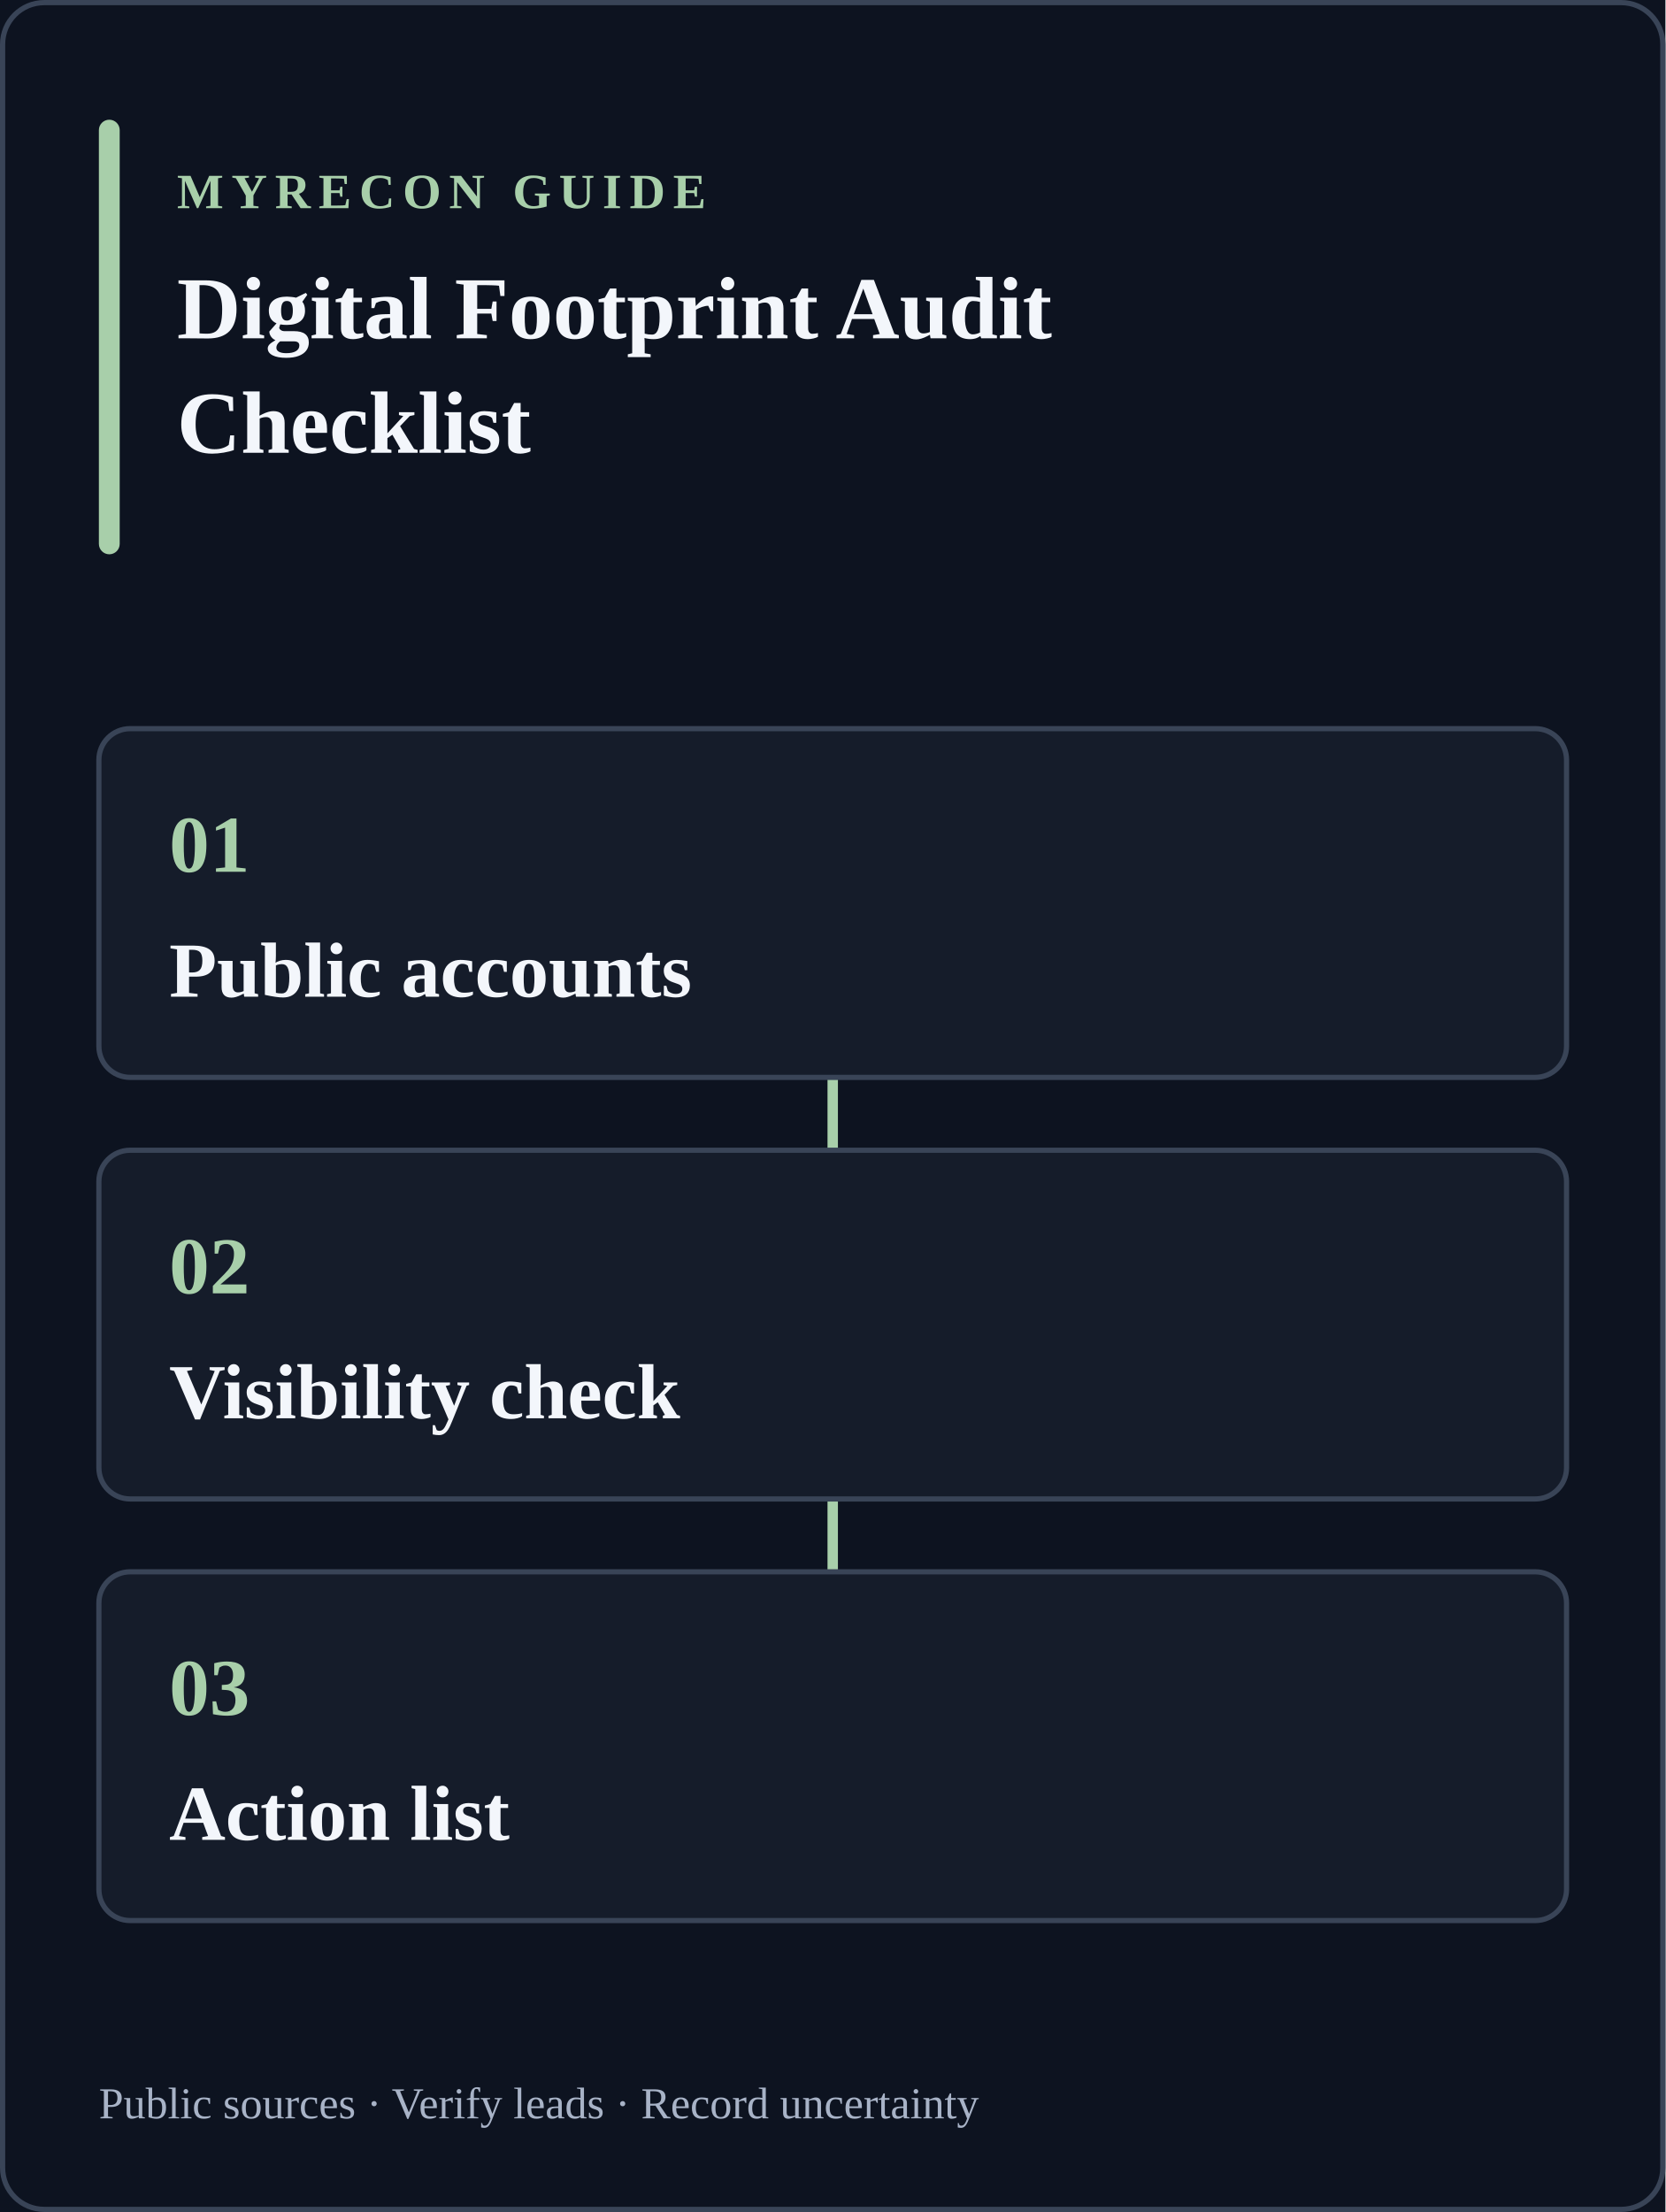
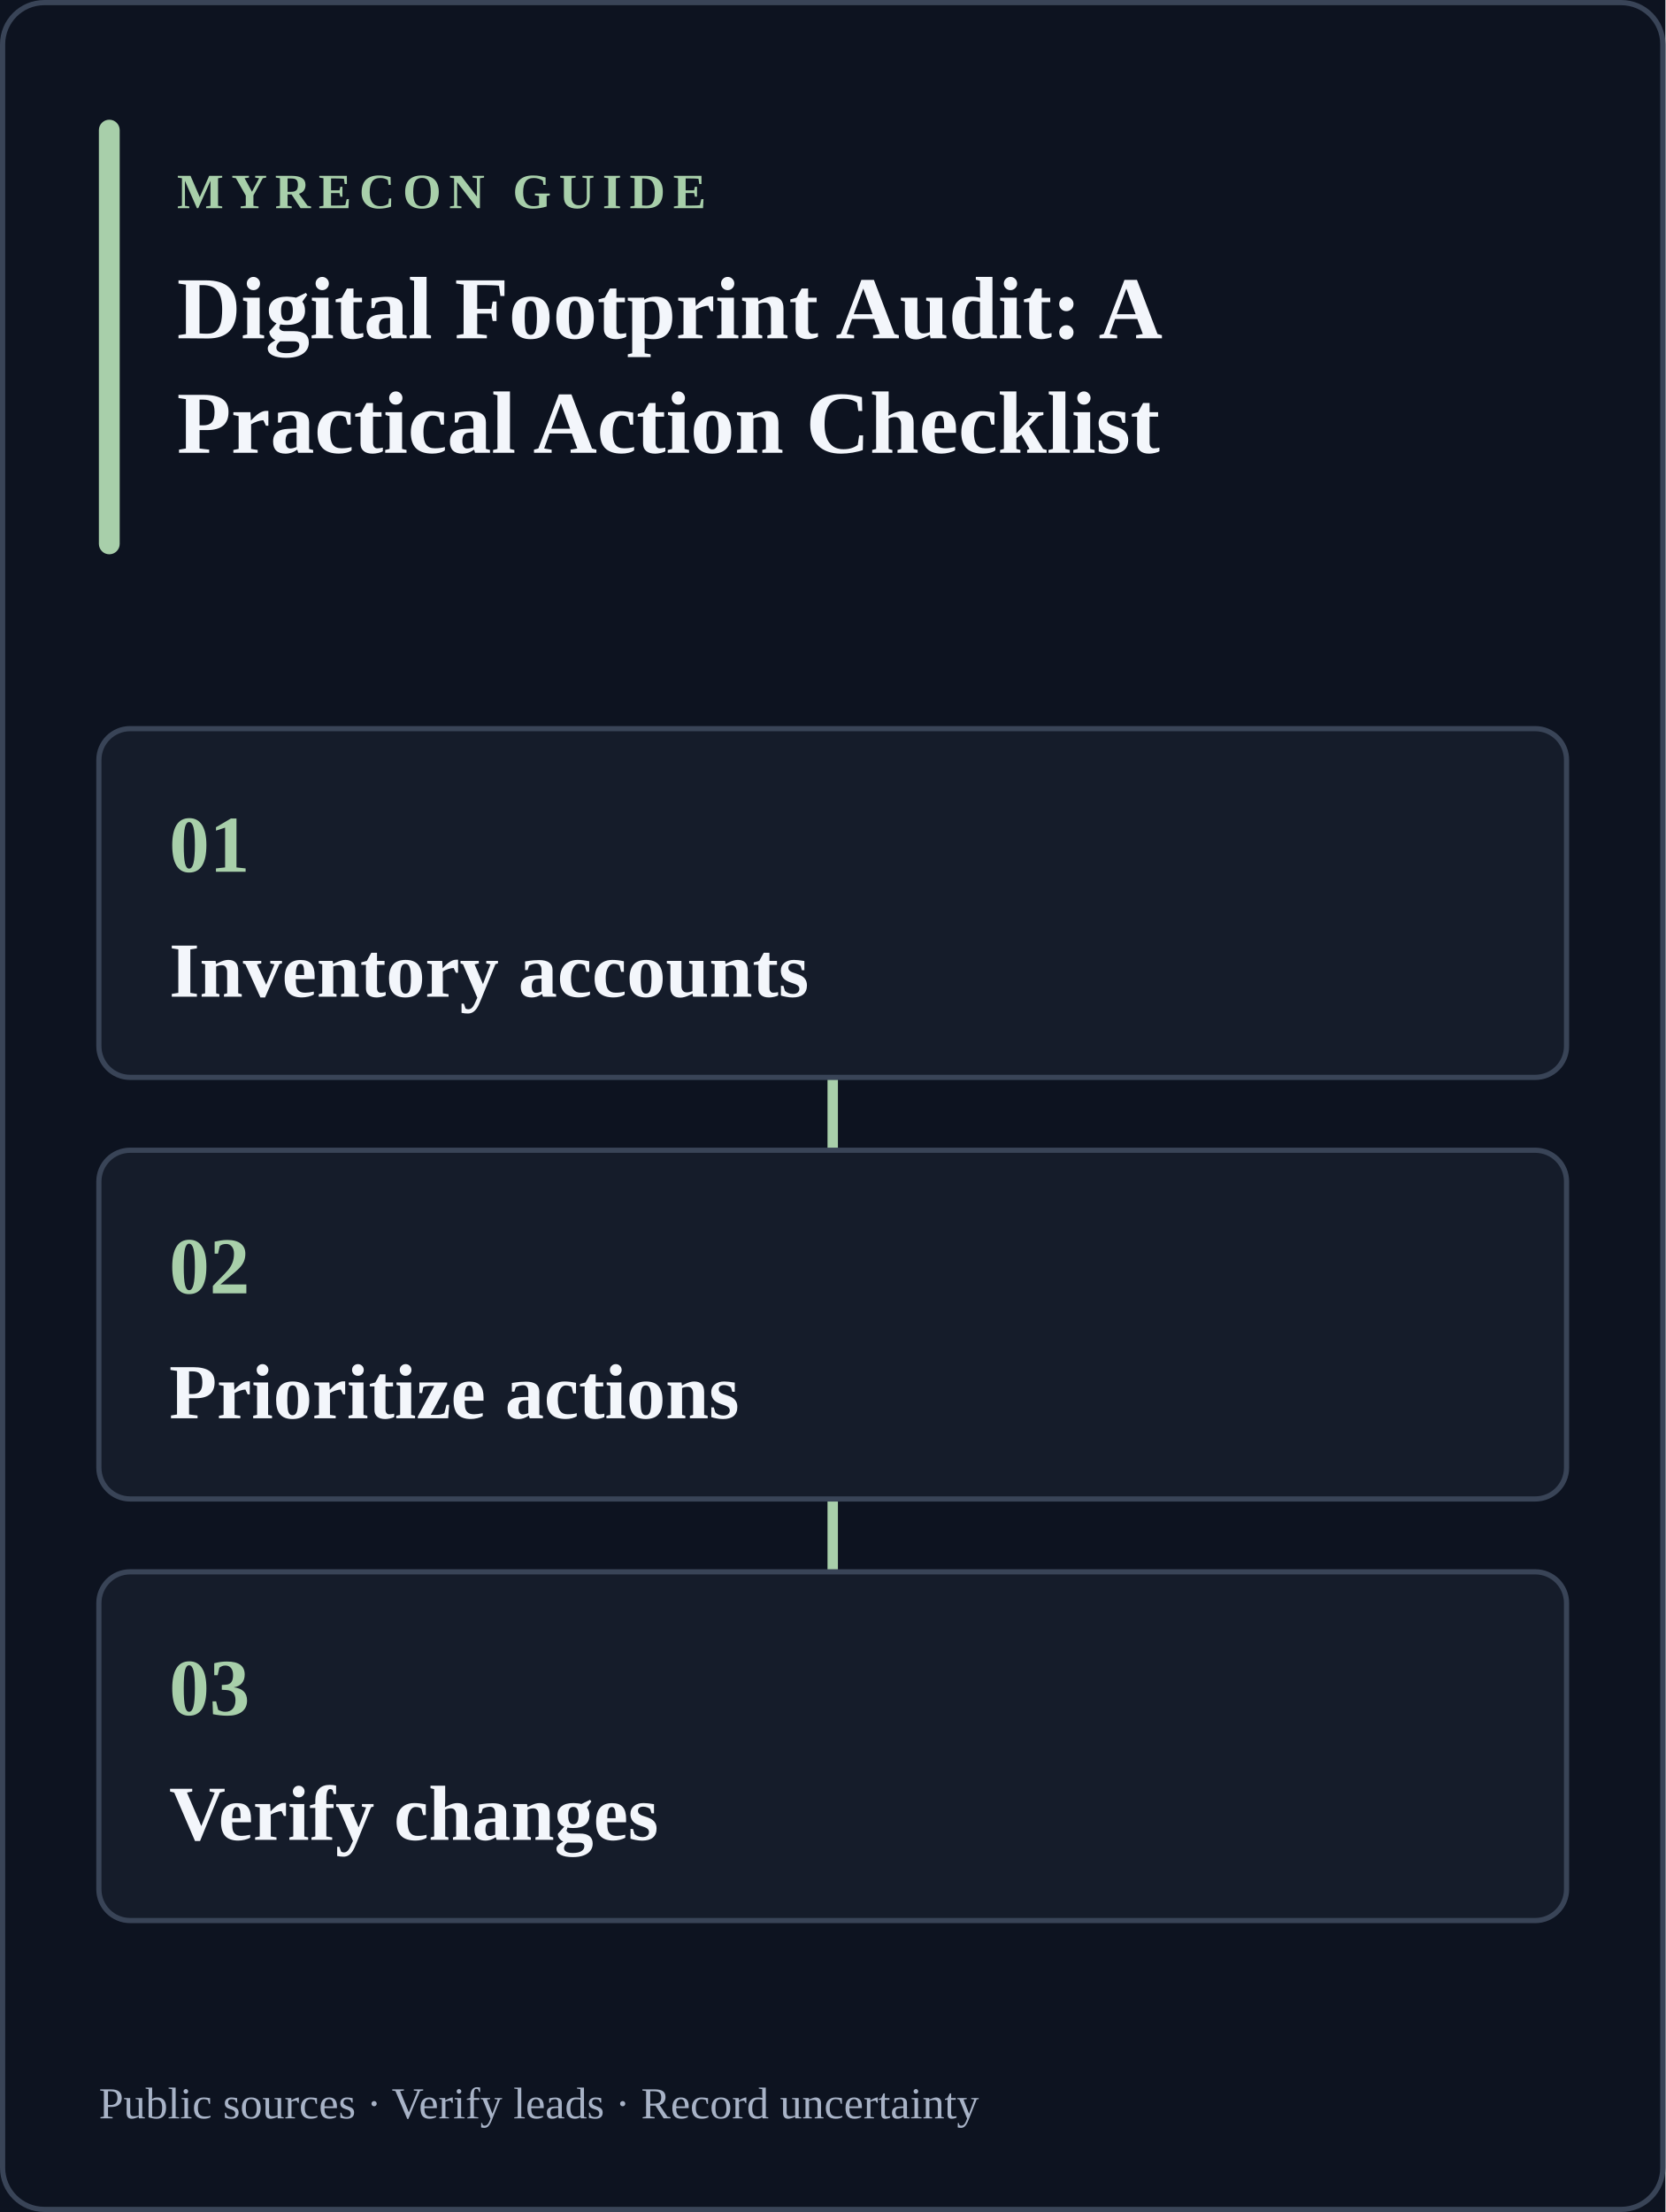
<svg xmlns="http://www.w3.org/2000/svg" width="640" height="850" viewBox="0 0 640 850" role="img" aria-labelledby="title desc">
  <rect width="640" height="850" fill="#0d1320" />
  <rect x="1" y="1" width="638" height="848" rx="16" fill="none" stroke="#394457" stroke-width="2" />
  <rect x="38" y="46" width="8" height="167" rx="4" fill="#a8cfaa" />
  <text x="68" y="80" fill="#a8cfaa" font-size="19" font-weight="700" letter-spacing="3">MYRECON GUIDE</text>
-   <text x="68" y="130" fill="#f3f6fb" font-size="34" font-weight="700">Digital Footprint Audit</text>
-   <text x="68" y="174" fill="#f3f6fb" font-size="34" font-weight="700">Checklist</text>
+   <text x="68" y="130" fill="#f3f6fb" font-size="34" font-weight="700">Digital Footprint Audit: A</text>
+   <text x="68" y="174" fill="#f3f6fb" font-size="34" font-weight="700">Practical Action Checklist</text>
  <path d="M320 414v28m0 134v28" stroke="#a8cfaa" stroke-width="4" stroke-linecap="round" />
  <g>
    <rect x="38" y="280" width="564" height="134" rx="12" fill="#151c2a" stroke="#394457" stroke-width="2" />
    <text x="65" y="335" fill="#a8cfaa" font-size="31" font-weight="700">01</text>
-     <text x="65" y="383" fill="#f3f6fb" font-size="30" font-weight="600">Public accounts</text>
+     <text x="65" y="383" fill="#f3f6fb" font-size="30" font-weight="600">Inventory accounts</text>
  </g>
  <g>
    <rect x="38" y="442" width="564" height="134" rx="12" fill="#151c2a" stroke="#394457" stroke-width="2" />
    <text x="65" y="497" fill="#a8cfaa" font-size="31" font-weight="700">02</text>
-     <text x="65" y="545" fill="#f3f6fb" font-size="30" font-weight="600">Visibility check</text>
+     <text x="65" y="545" fill="#f3f6fb" font-size="30" font-weight="600">Prioritize actions</text>
  </g>
  <g>
    <rect x="38" y="604" width="564" height="134" rx="12" fill="#151c2a" stroke="#394457" stroke-width="2" />
    <text x="65" y="659" fill="#a8cfaa" font-size="31" font-weight="700">03</text>
-     <text x="65" y="707" fill="#f3f6fb" font-size="30" font-weight="600">Action list</text>
+     <text x="65" y="707" fill="#f3f6fb" font-size="30" font-weight="600">Verify changes</text>
  </g>
  <text x="38" y="814" fill="#a8b3c7" font-size="17">Public sources · Verify leads · Record uncertainty</text>
</svg>
